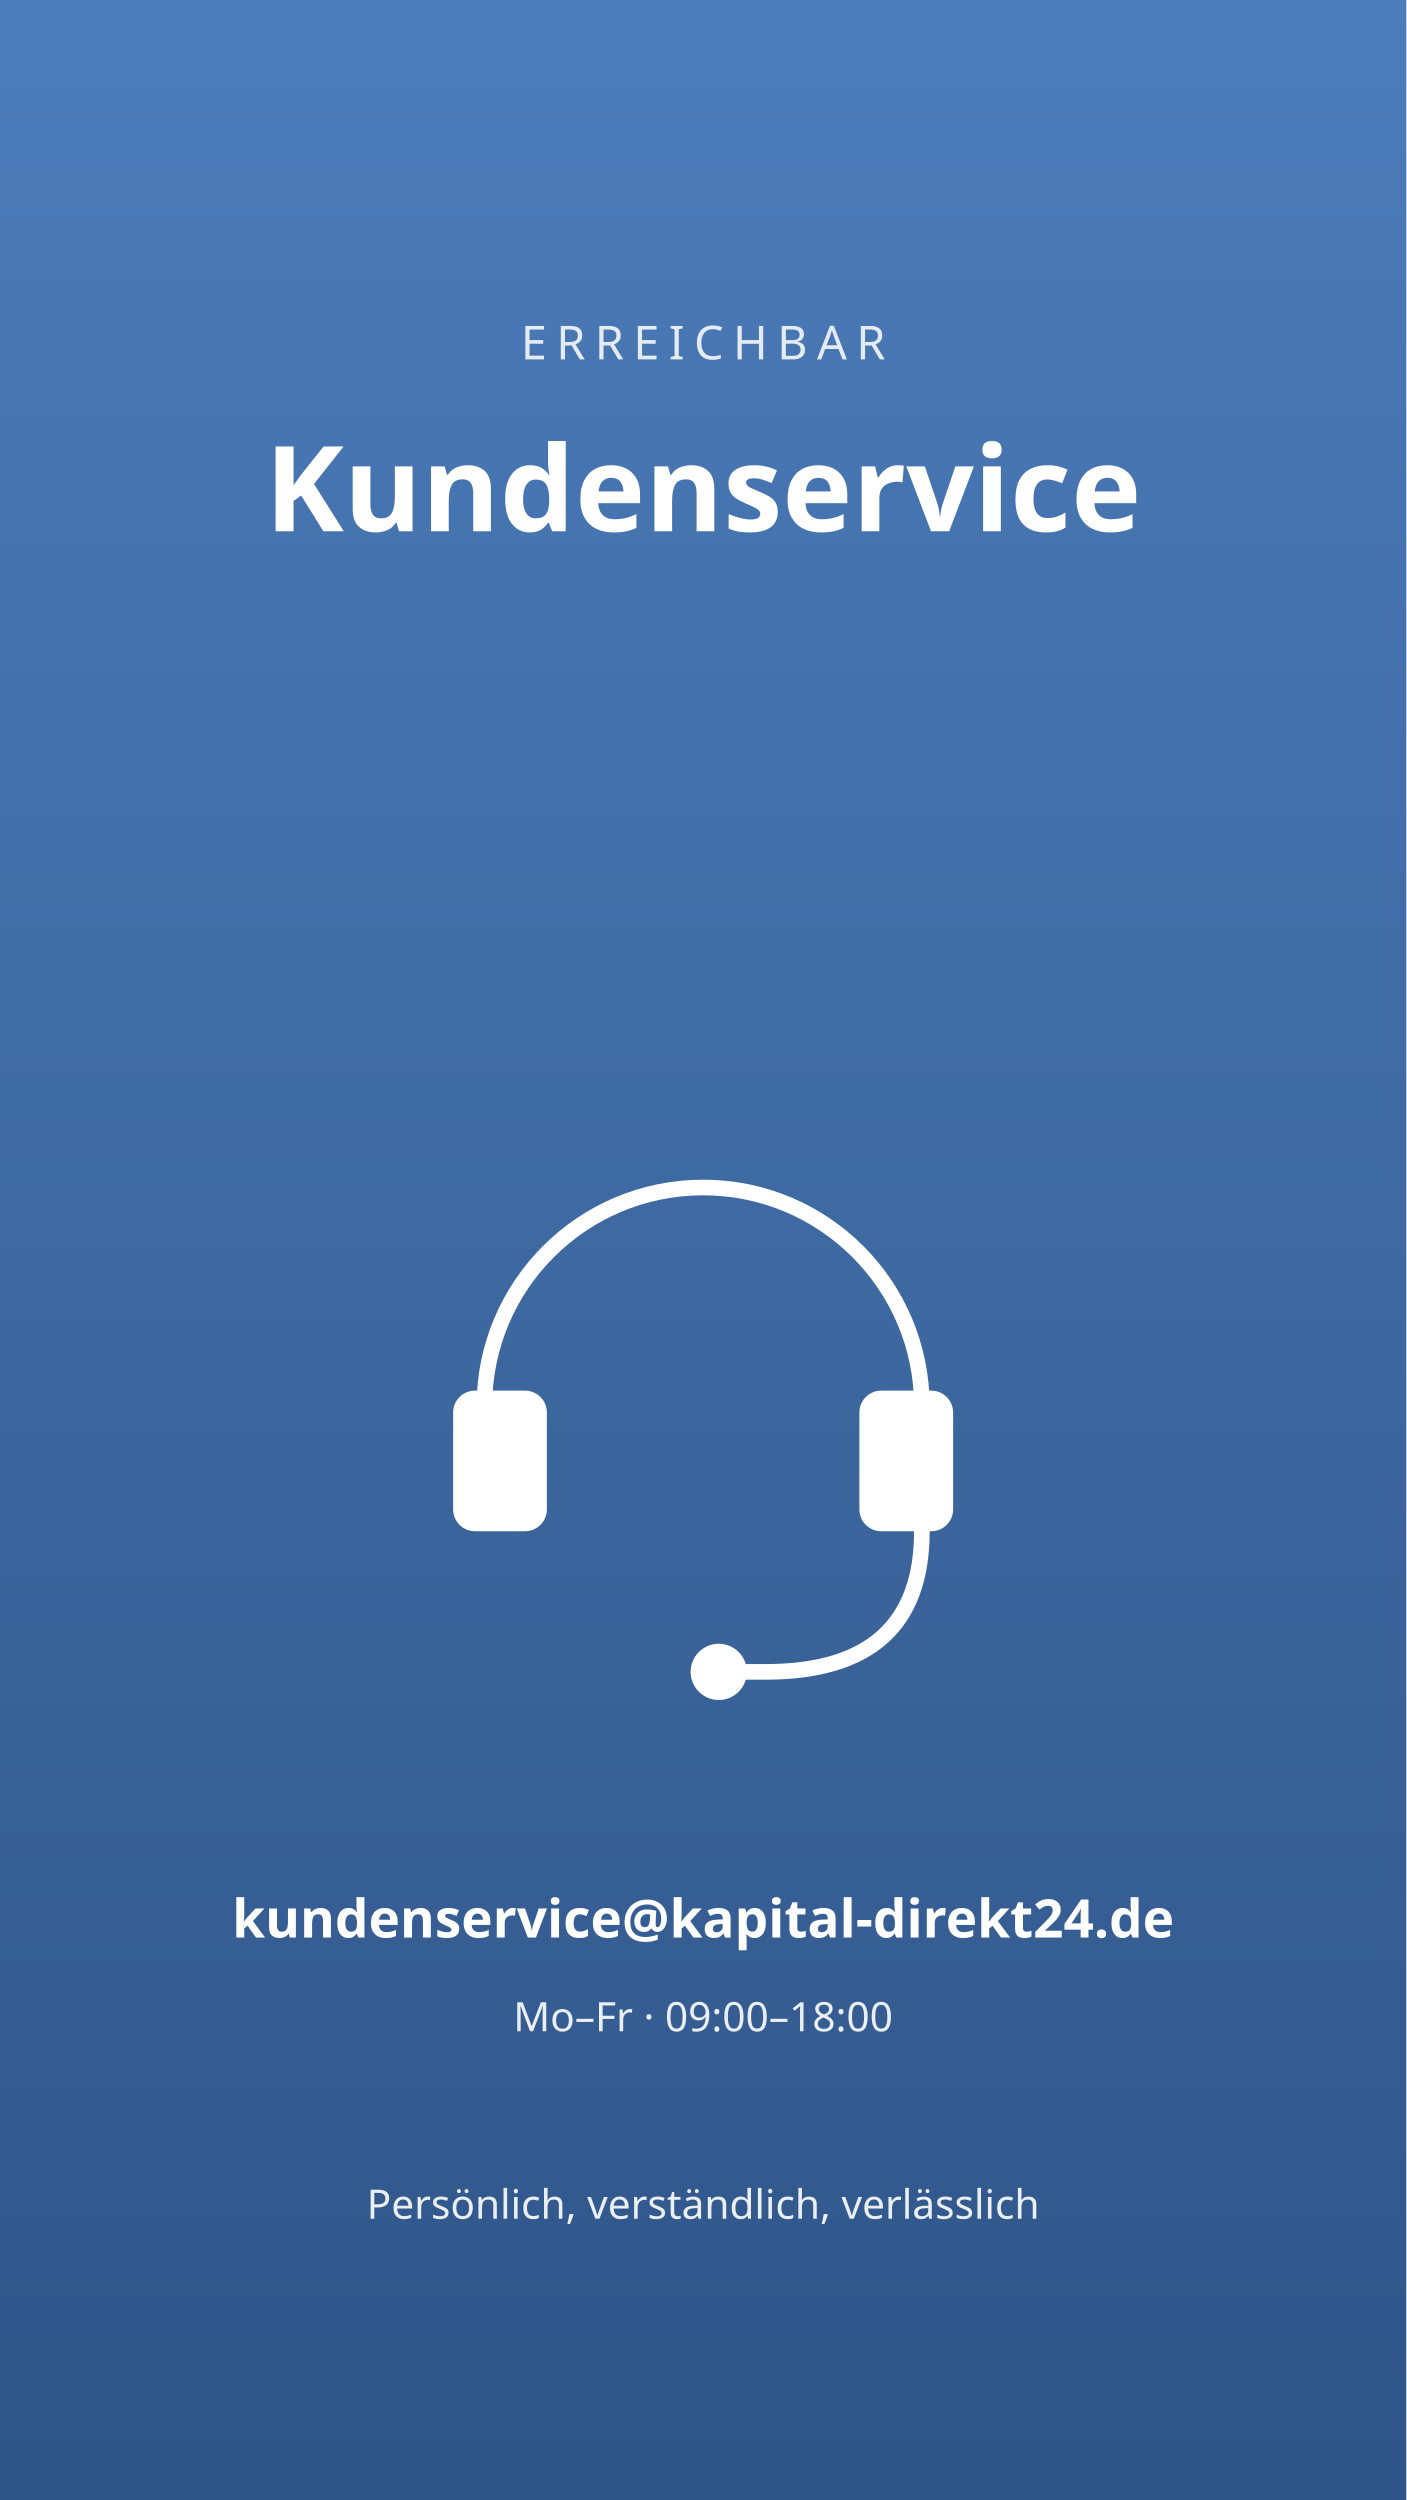
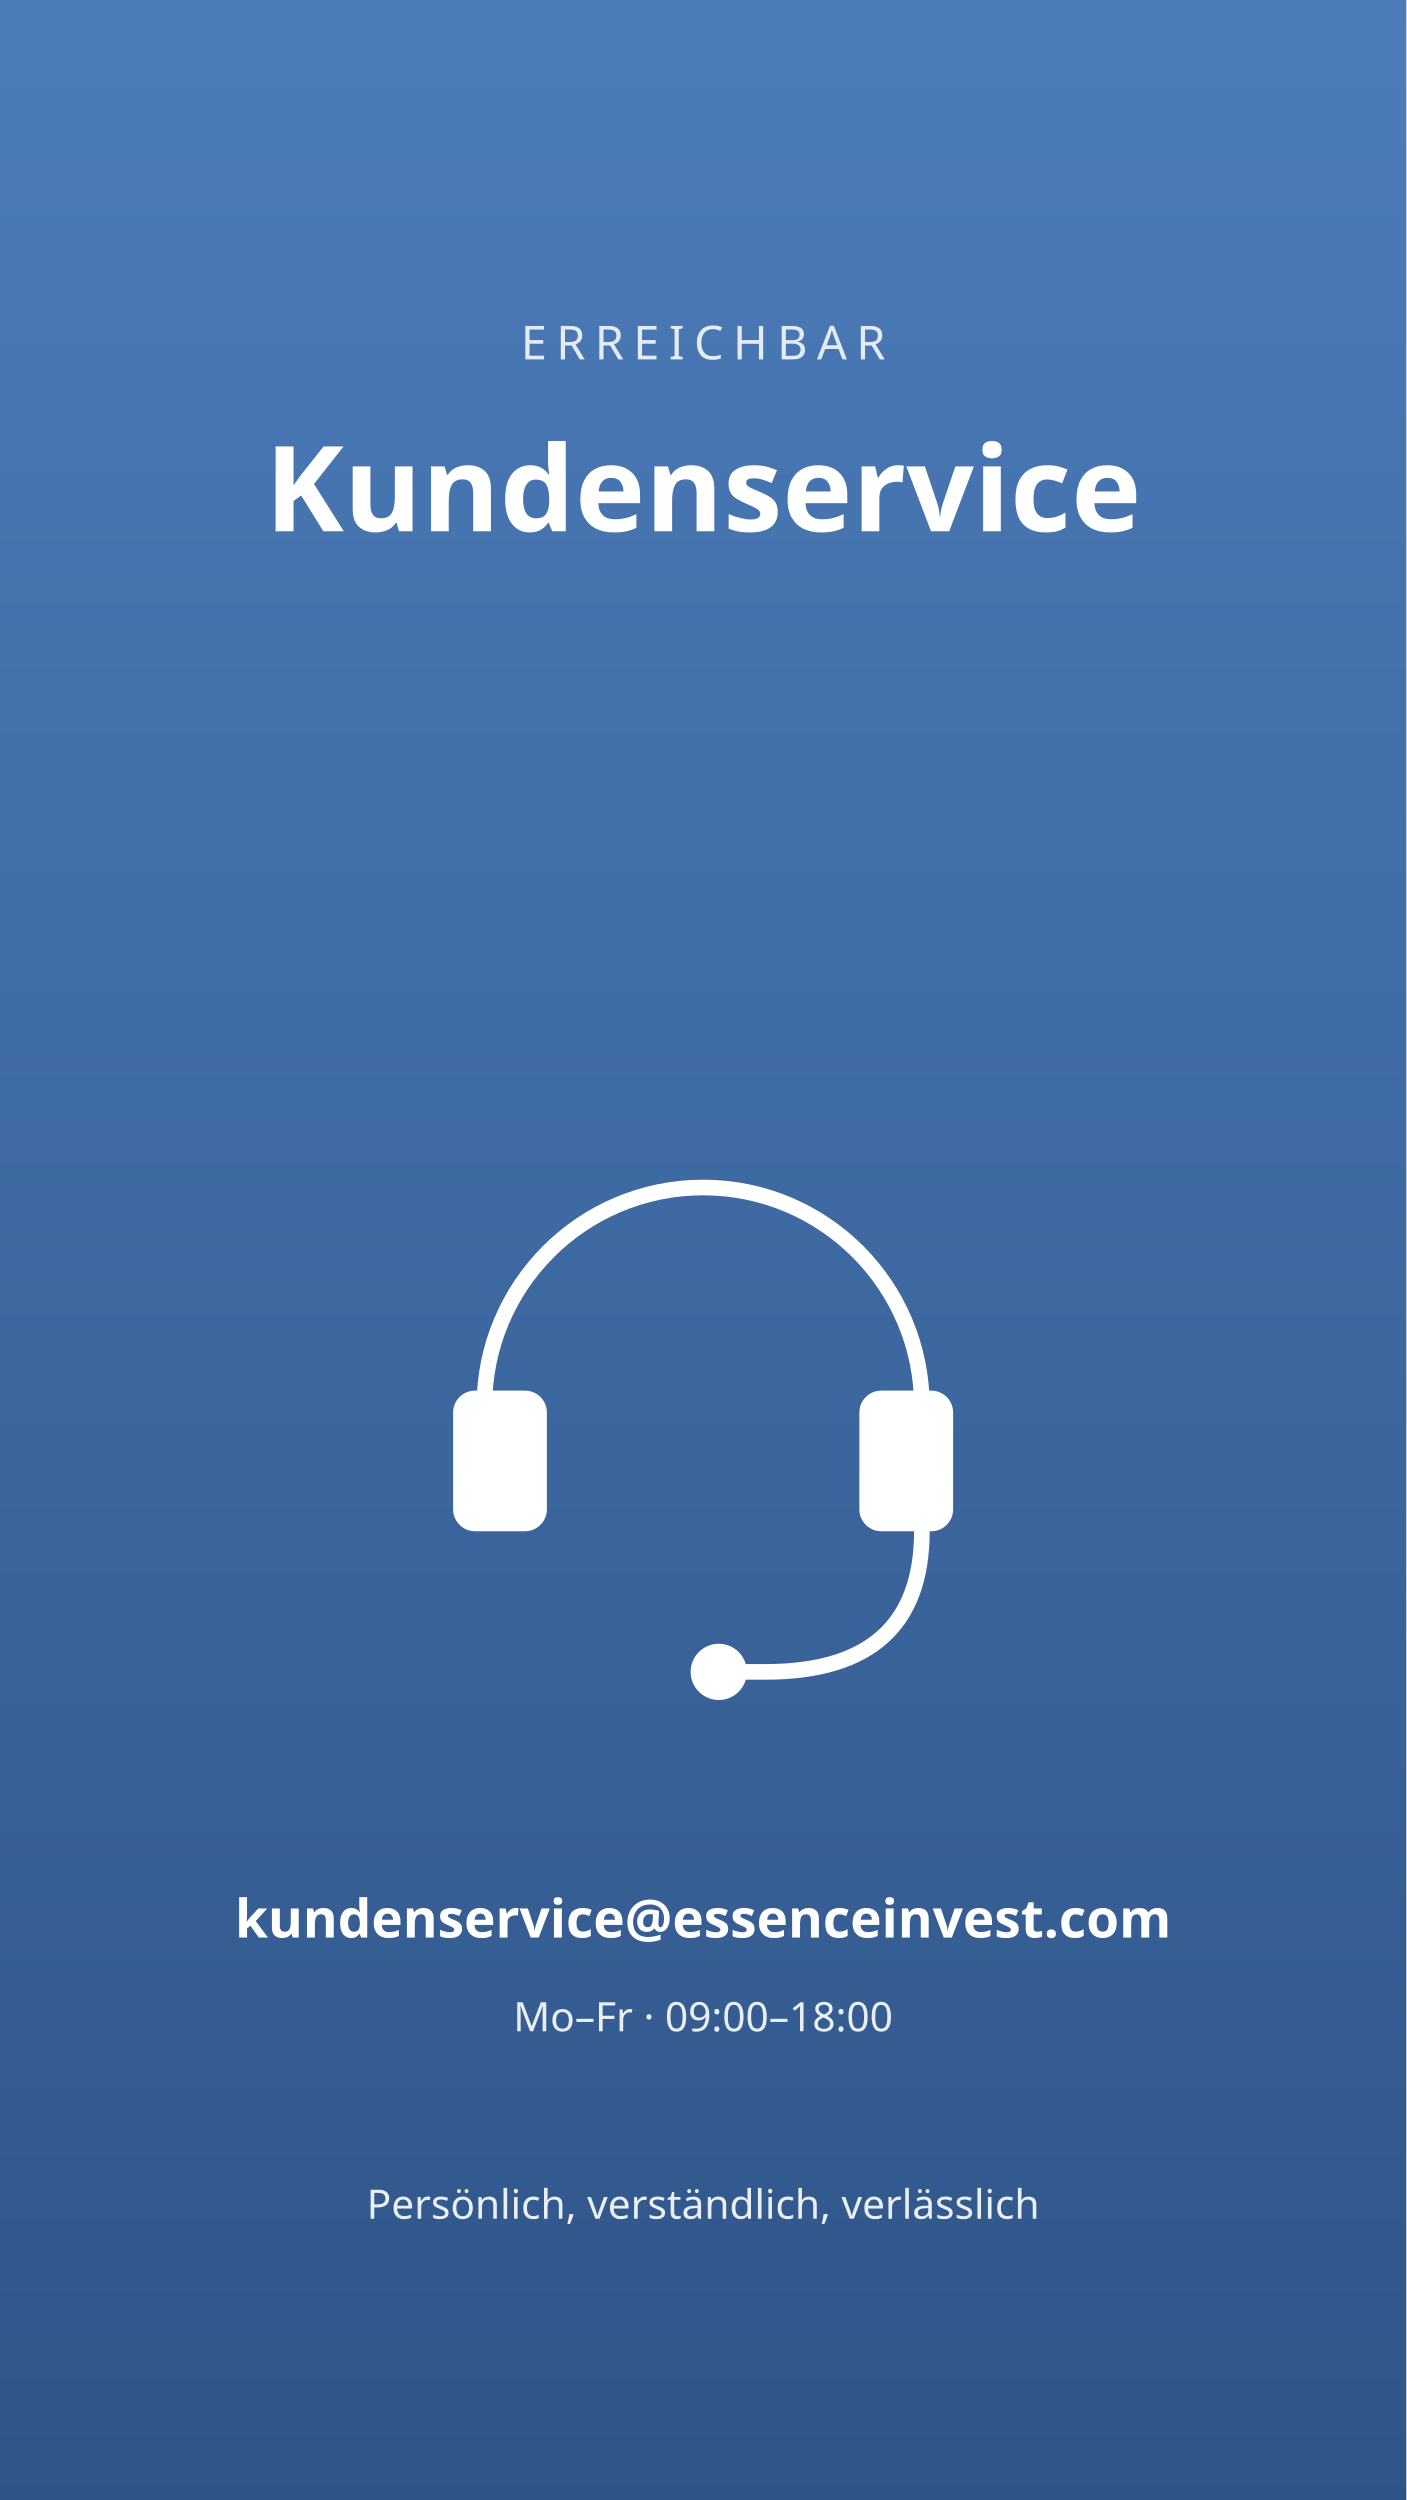
<svg xmlns="http://www.w3.org/2000/svg" viewBox="0 0 900 1600">
  <defs>
    <linearGradient id="bgt4" x1="0" y1="0" x2="0" y2="1">
      <stop offset="0" stop-color="#4C7CBA" />
      <stop offset="1" stop-color="#2F5588" />
    </linearGradient>
  </defs>
  <rect width="900" height="1600" fill="url(#bgt4)" />
  <text x="450" y="230" text-anchor="middle" font-family="'IBM Plex Sans',sans-serif" font-size="30" fill="#FFFFFF" opacity="0.85" letter-spacing="6">ERREICHBAR</text>
  <text x="450" y="340" text-anchor="middle" font-family="'IBM Plex Sans',sans-serif" font-weight="600" font-size="76" fill="#FFFFFF">Kundenservice</text>
  <g transform="translate(450 900)" fill="none" stroke="#FFFFFF" stroke-width="10" stroke-linecap="round" stroke-linejoin="round">
    <path d="M-140 0 A140 140 0 0 1 140 0" />
    <rect x="-160" y="-10" width="60" height="90" rx="14" fill="#FFFFFF" stroke="none" />
    <rect x="100" y="-10" width="60" height="90" rx="14" fill="#FFFFFF" stroke="none" />
    <path d="M140 80 Q140 170 40 170 L20 170" stroke="#FFFFFF" />
    <circle cx="10" cy="170" r="18" fill="#FFFFFF" stroke="none" />
  </g>
-   <text x="450" y="1240" text-anchor="middle" font-family="'IBM Plex Sans',sans-serif" font-size="34" font-weight="600" fill="#FFFFFF">kundenservice@kapital-direkt24.de</text>
+   <text x="450" y="1240" text-anchor="middle" font-family="'IBM Plex Sans',sans-serif" font-size="34" font-weight="600" fill="#FFFFFF">kundenservice@essenceinvest.com</text>
  <text x="450" y="1300" text-anchor="middle" font-family="'IBM Plex Sans',sans-serif" font-size="26" fill="#FFFFFF" opacity="0.9">Mo–Fr · 09:00–18:00</text>
  <text x="450" y="1420" text-anchor="middle" font-family="'IBM Plex Sans',sans-serif" font-size="26" fill="#FFFFFF" opacity="0.9">Persönlich, verständlich, verlässlich</text>
</svg>
